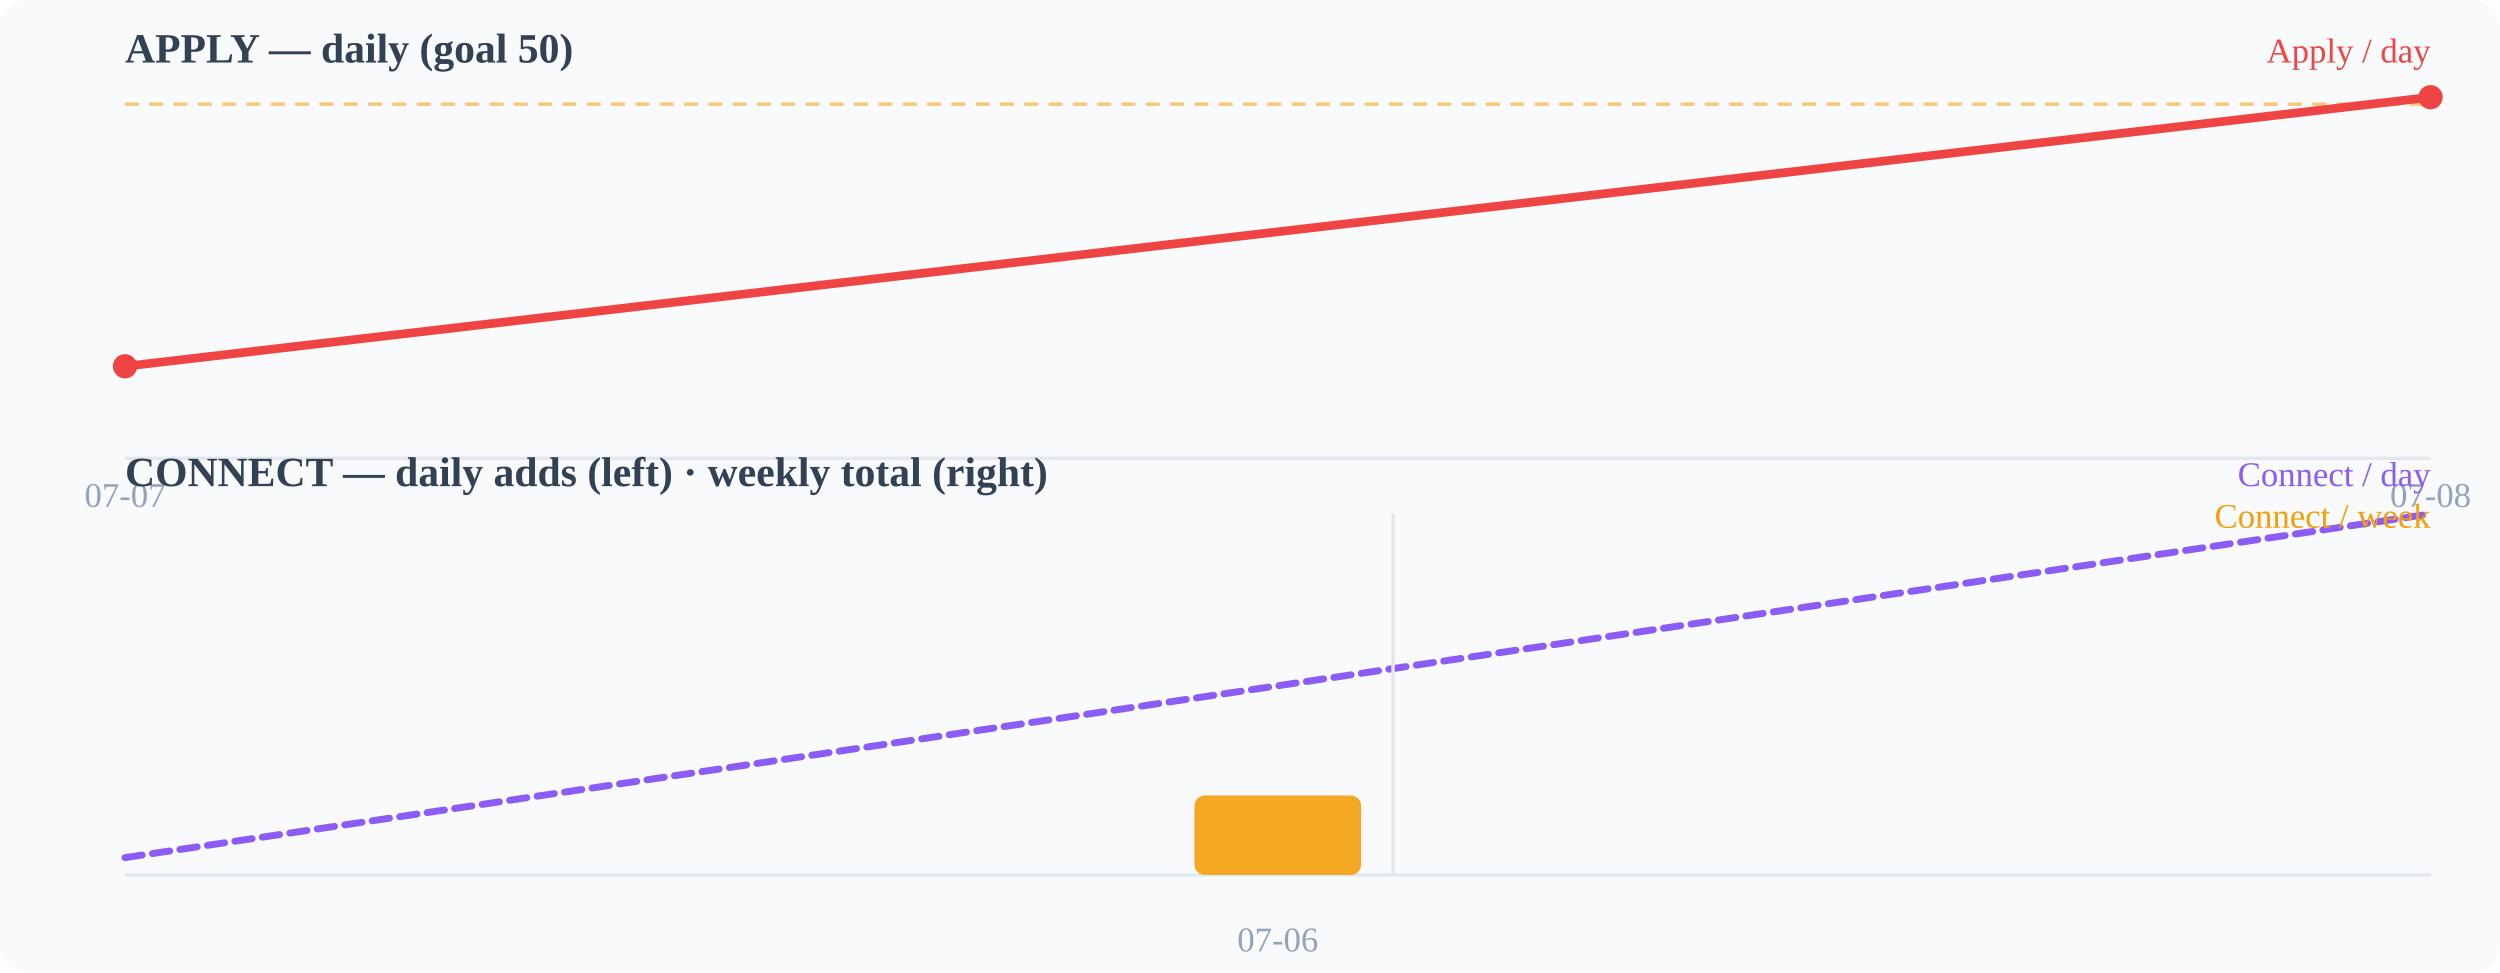
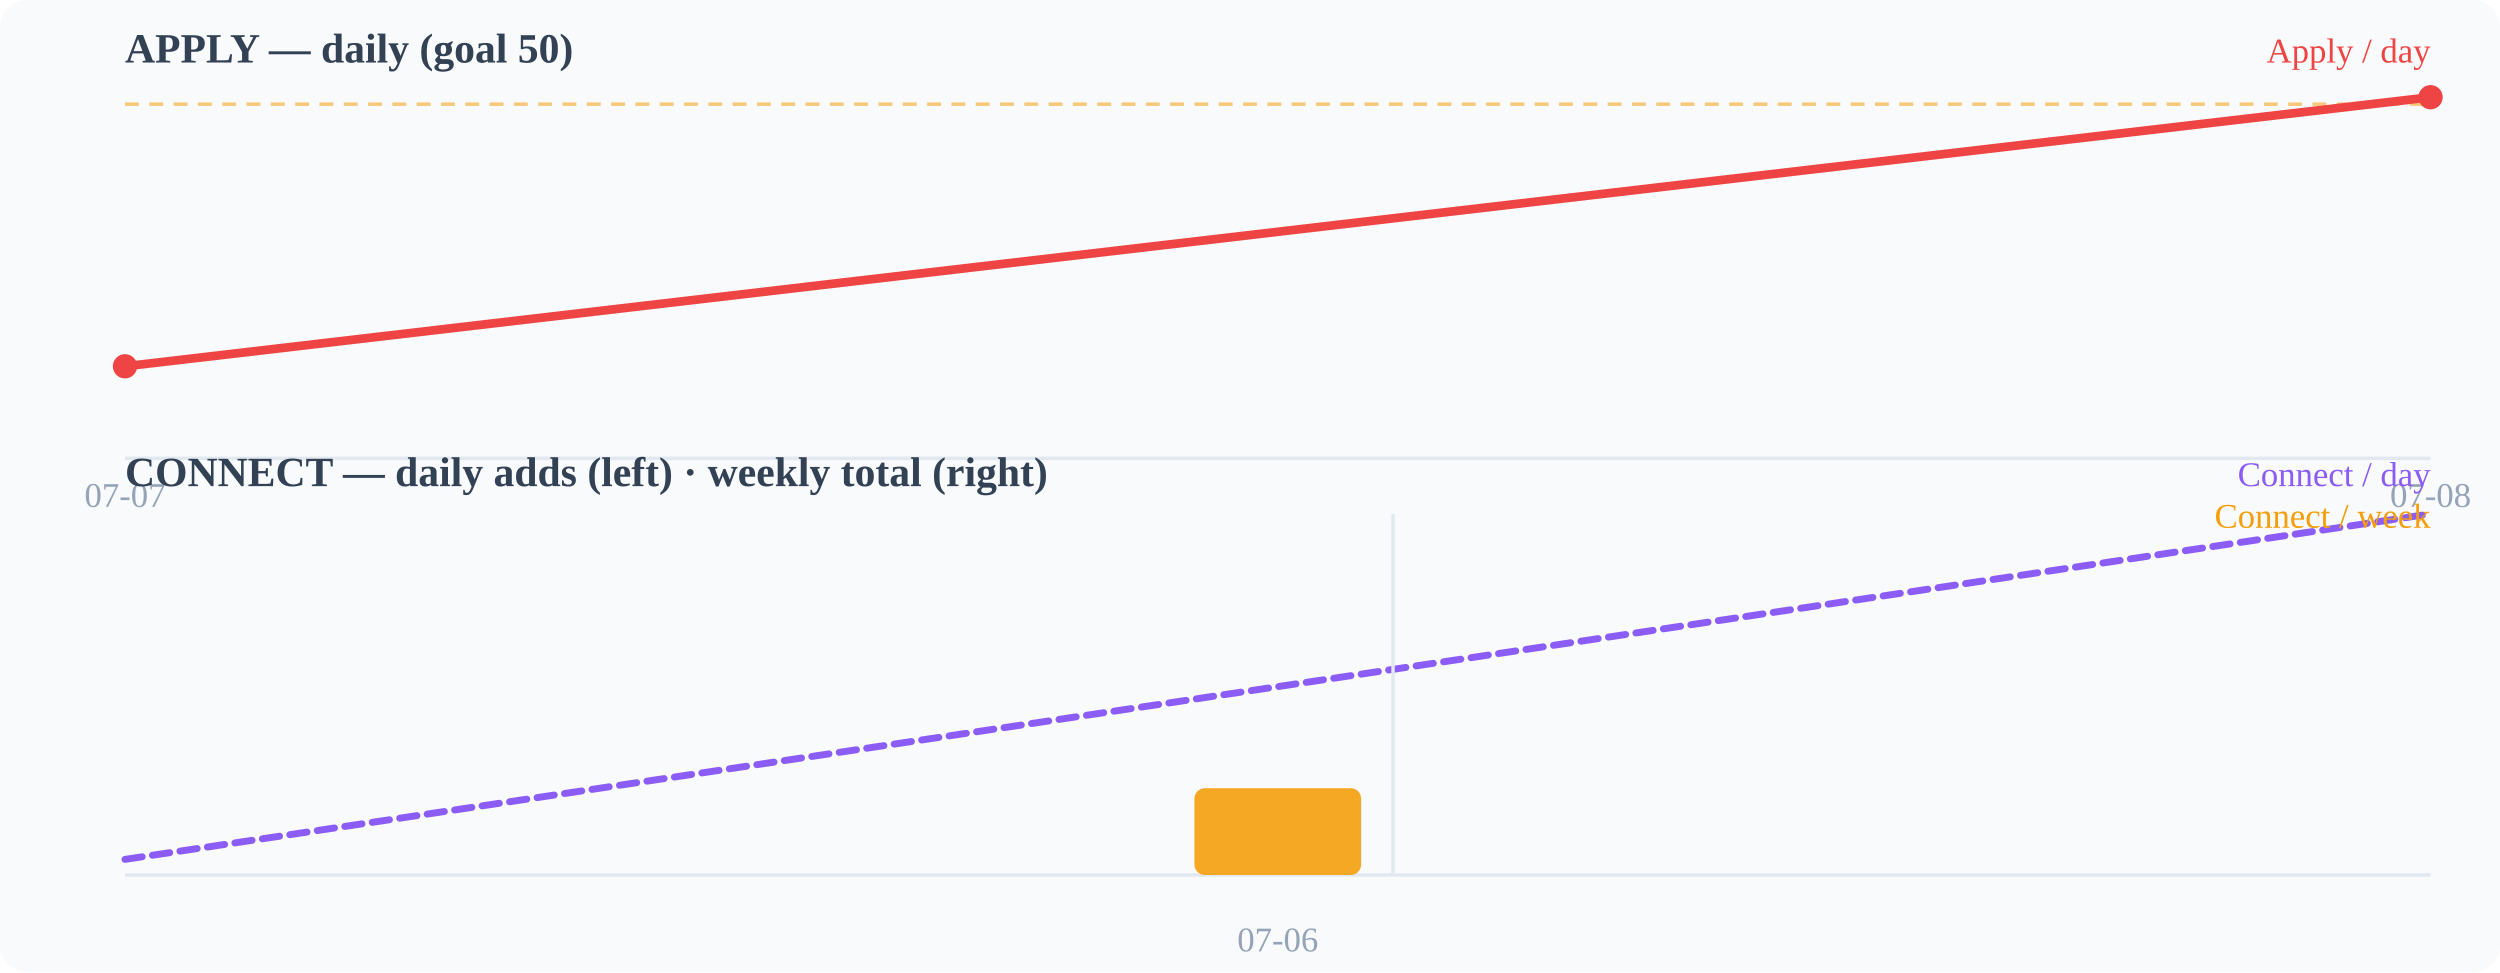
<svg xmlns="http://www.w3.org/2000/svg" width="720" height="280" viewBox="0 0 720 280">
  <rect width="720" height="280" fill="#f8fafc" rx="8" />
  <text x="36" y="18" font-size="12" font-weight="600" fill="#334155">APPLY — daily (goal 50)</text>
  <line x1="36" y1="132" x2="700" y2="132" stroke="#e2e8f0" stroke-width="1" />
  <line x1="36" y1="30.0" x2="700" y2="30.0" stroke="#f59e0b" stroke-width="1" stroke-dasharray="4 3" opacity="0.55" />
  <polyline points="36.0,105.5 700.0,28.0" fill="none" stroke="#ef4444" stroke-width="2.5" stroke-linecap="round" stroke-linejoin="round" />
  <circle cx="36" cy="105.49" r="3.5" fill="#ef4444" />
  <circle cx="700" cy="28" r="3.5" fill="#ef4444" />
  <text x="36" y="146" font-size="10" fill="#94a3b8" text-anchor="middle">07-07</text>
  <text x="700" y="146" font-size="10" fill="#94a3b8" text-anchor="middle">07-08</text>
  <text x="36" y="140" font-size="12" font-weight="600" fill="#334155">CONNECT — daily adds (left) · weekly total (right)</text>
  <line x1="36" y1="252" x2="700" y2="252" stroke="#e2e8f0" stroke-width="1" />
-   <polyline points="36.0,247.0 700.0,148.0" fill="none" stroke="#8b5cf6" stroke-width="2" stroke-linecap="round" stroke-linejoin="round" stroke-dasharray="5 3" />
-   <rect x="344.0" y="229.1" width="48" height="22.9" rx="3" fill="#f59e0b" opacity="0.9" />
+   <polyline points="36.0,247.5 700.0,148.0" fill="none" stroke="#8b5cf6" stroke-width="2" stroke-linecap="round" stroke-linejoin="round" stroke-dasharray="5 3" />
+   <rect x="344.0" y="227.0" width="48" height="25.0" rx="3" fill="#f59e0b" opacity="0.9" />
  <line x1="401.2" y1="148" x2="401.2" y2="252" stroke="#e2e8f0" stroke-width="1" />
  <text x="368" y="274" font-size="10" fill="#94a3b8" text-anchor="middle">07-06</text>
  <text x="700" y="18" font-size="10" fill="#ef4444" text-anchor="end">Apply / day</text>
  <text x="700" y="140" font-size="10" fill="#8b5cf6" text-anchor="end">Connect / day</text>
  <text x="700" y="152" font-size="10" fill="#f59e0b" text-anchor="end">Connect / week</text>
</svg>
